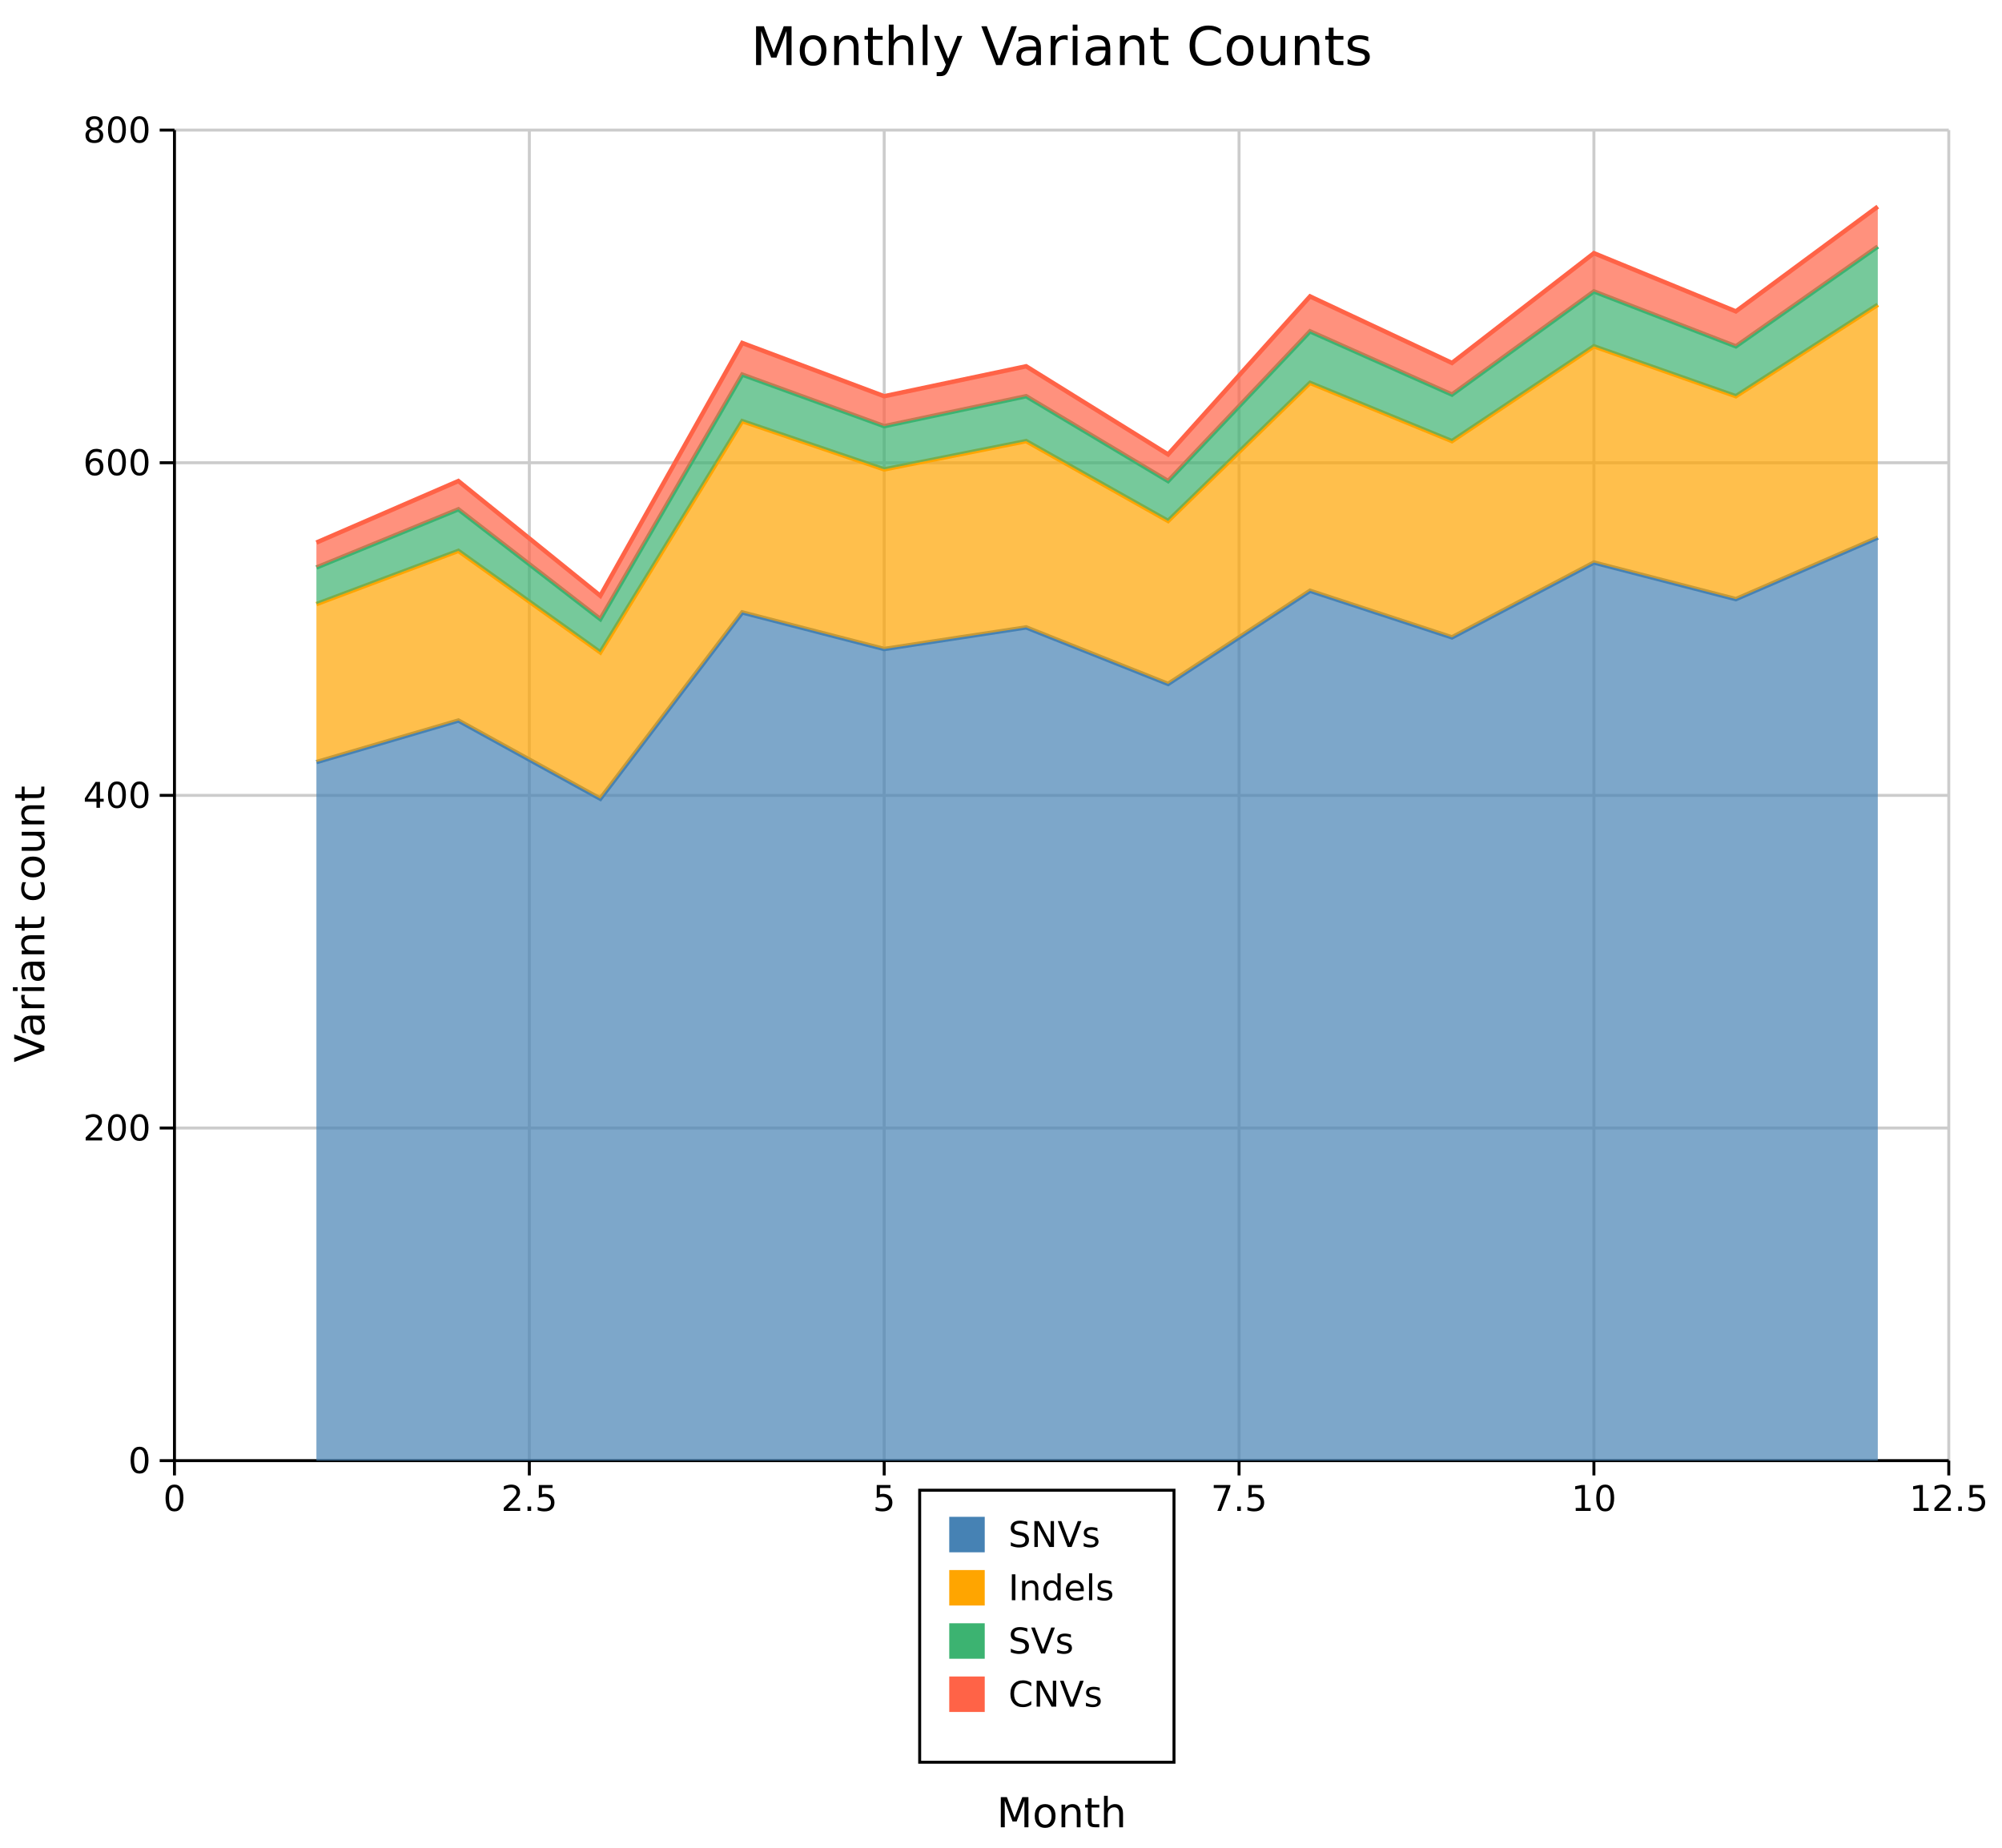
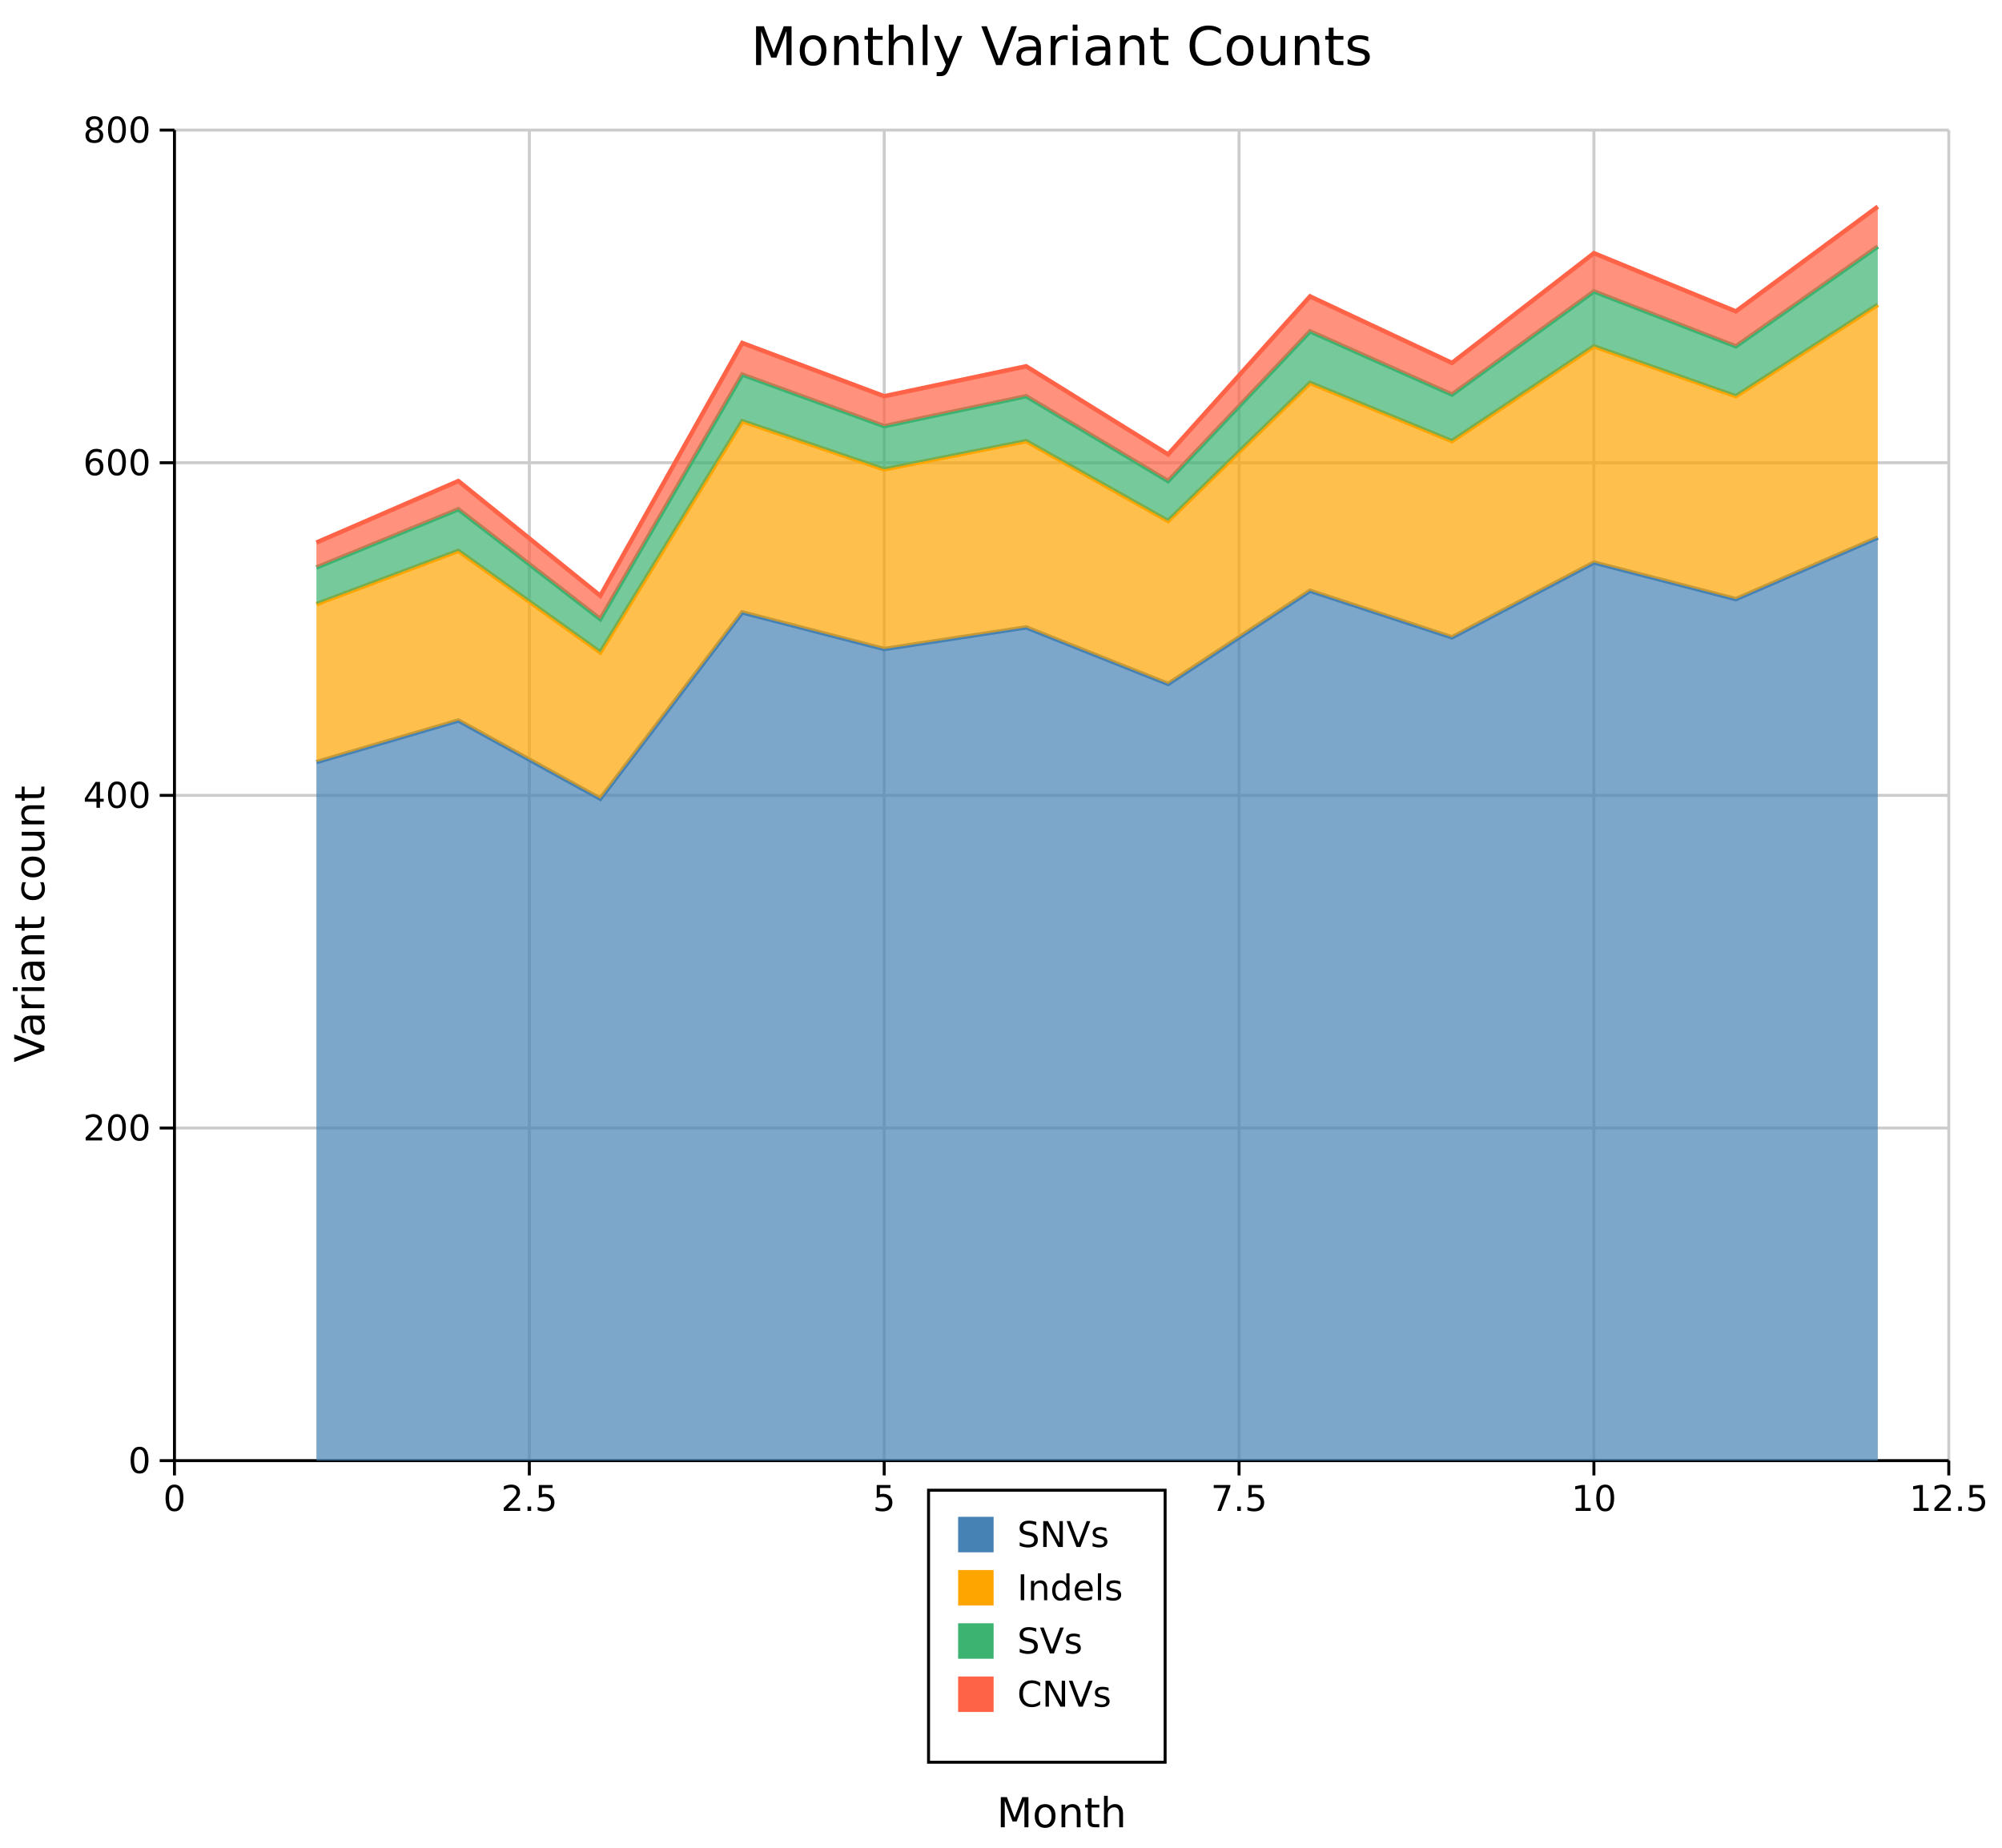
<svg xmlns="http://www.w3.org/2000/svg" width="677" height="625" font-family="DejaVu Sans, Liberation Sans, Arial, sans-serif" fill="black">
  <rect width="100%" height="100%" fill="white" />
  <defs>
    <clipPath id="kuva-clip-5">
      <rect x="59" y="44" width="600" height="450" />
    </clipPath>
  </defs>
  <line x1="179" y1="44" x2="179" y2="494" stroke="#cccccc" stroke-width="1" />
  <line x1="299" y1="44" x2="299" y2="494" stroke="#cccccc" stroke-width="1" />
  <line x1="419" y1="44" x2="419" y2="494" stroke="#cccccc" stroke-width="1" />
  <line x1="539" y1="44" x2="539" y2="494" stroke="#cccccc" stroke-width="1" />
  <line x1="659" y1="44" x2="659" y2="494" stroke="#cccccc" stroke-width="1" />
  <line x1="59" y1="381.5" x2="659" y2="381.5" stroke="#cccccc" stroke-width="1" />
  <line x1="59" y1="269" x2="659" y2="269" stroke="#cccccc" stroke-width="1" />
  <line x1="59" y1="156.5" x2="659" y2="156.5" stroke="#cccccc" stroke-width="1" />
  <line x1="59" y1="44" x2="659" y2="44" stroke="#cccccc" stroke-width="1" />
  <line x1="59" y1="494" x2="659" y2="494" stroke="#000000" stroke-width="1" />
  <line x1="59" y1="44" x2="59" y2="494" stroke="#000000" stroke-width="1" />
  <line x1="59" y1="494" x2="59" y2="499" stroke="#000000" stroke-width="1" />
  <text x="59" y="511" font-size="12" text-anchor="middle">0</text>
  <line x1="179" y1="494" x2="179" y2="499" stroke="#000000" stroke-width="1" />
  <text x="179" y="511" font-size="12" text-anchor="middle">2.5</text>
  <line x1="299" y1="494" x2="299" y2="499" stroke="#000000" stroke-width="1" />
  <text x="299" y="511" font-size="12" text-anchor="middle">5</text>
  <line x1="419" y1="494" x2="419" y2="499" stroke="#000000" stroke-width="1" />
  <text x="419" y="511" font-size="12" text-anchor="middle">7.5</text>
  <line x1="539" y1="494" x2="539" y2="499" stroke="#000000" stroke-width="1" />
  <text x="539" y="511" font-size="12" text-anchor="middle">10</text>
  <line x1="659" y1="494" x2="659" y2="499" stroke="#000000" stroke-width="1" />
  <text x="659" y="511" font-size="12" text-anchor="middle">12.5</text>
  <line x1="54" y1="494" x2="59" y2="494" stroke="#000000" stroke-width="1" />
  <text x="51" y="498.2" font-size="12" text-anchor="end">0</text>
  <line x1="54" y1="381.5" x2="59" y2="381.5" stroke="#000000" stroke-width="1" />
  <text x="51" y="385.7" font-size="12" text-anchor="end">200</text>
  <line x1="54" y1="269" x2="59" y2="269" stroke="#000000" stroke-width="1" />
  <text x="51" y="273.2" font-size="12" text-anchor="end">400</text>
  <line x1="54" y1="156.5" x2="59" y2="156.5" stroke="#000000" stroke-width="1" />
  <text x="51" y="160.7" font-size="12" text-anchor="end">600</text>
  <line x1="54" y1="44" x2="59" y2="44" stroke="#000000" stroke-width="1" />
  <text x="51" y="48.2" font-size="12" text-anchor="end">800</text>
  <text x="359" y="618" font-size="14" text-anchor="middle">Month</text>
  <text x="15" y="312.5" font-size="14" text-anchor="middle" transform="rotate(-90,15,312.5)">Variant count</text>
  <text x="359" y="22" font-size="18" text-anchor="middle">Monthly Variant Counts</text>
  <g clip-path="url(#kuva-clip-5)">
    <path d="M 107.0 257.75 L 155.0 243.69 L 203.0 270.13 L 251.0 207.13 L 299.0 219.5 L 347.0 212.19 L 395.0 231.31 L 443.0 199.81 L 491.0 215.56 L 539.0 190.25 L 587.0 202.63 L 635.0 181.81 L 635.0 494.0 L 587.0 494.0 L 539.0 494.0 L 491.0 494.0 L 443.0 494.0 L 395.0 494.0 L 347.0 494.0 L 299.0 494.0 L 251.0 494.0 L 203.0 494.0 L 155.0 494.0 L 107.0 494.0 Z" stroke="none" stroke-width="0" fill="#4682b4" fill-opacity="0.7" />
    <path d="M 107.0 257.75 L 155.0 243.69 L 203.0 270.13 L 251.0 207.13 L 299.0 219.5 L 347.0 212.19 L 395.0 231.31 L 443.0 199.81 L 491.0 215.56 L 539.0 190.25 L 587.0 202.63 L 635.0 181.81 " stroke="#4682b4" stroke-width="1.5" fill="none" />
    <path d="M 107.0 204.31 L 155.0 186.31 L 203.0 220.63 L 251.0 142.44 L 299.0 158.75 L 347.0 149.19 L 395.0 176.19 L 443.0 129.5 L 491.0 149.19 L 539.0 117.13 L 587.0 134.0 L 635.0 103.06 L 635.0 181.81 L 587.0 202.63 L 539.0 190.25 L 491.0 215.56 L 443.0 199.81 L 395.0 231.31 L 347.0 212.19 L 299.0 219.5 L 251.0 207.13 L 203.0 270.13 L 155.0 243.69 L 107.0 257.75 Z" stroke="none" stroke-width="0" fill="#ffa500" fill-opacity="0.7" />
    <path d="M 107.0 204.31 L 155.0 186.31 L 203.0 220.63 L 251.0 142.44 L 299.0 158.75 L 347.0 149.19 L 395.0 176.19 L 443.0 129.5 L 491.0 149.19 L 539.0 117.13 L 587.0 134.0 L 635.0 103.06 " stroke="#ffa500" stroke-width="1.5" fill="none" />
    <path d="M 107.0 191.94 L 155.0 172.25 L 203.0 209.38 L 251.0 126.69 L 299.0 144.13 L 347.0 134.0 L 395.0 162.69 L 443.0 112.06 L 491.0 133.44 L 539.0 98.56 L 587.0 117.13 L 635.0 83.38 L 635.0 103.06 L 587.0 134.0 L 539.0 117.13 L 491.0 149.19 L 443.0 129.5 L 395.0 176.19 L 347.0 149.19 L 299.0 158.75 L 251.0 142.44 L 203.0 220.63 L 155.0 186.31 L 107.0 204.31 Z" stroke="none" stroke-width="0" fill="mediumseagreen" fill-opacity="0.7" />
    <path d="M 107.0 191.94 L 155.0 172.25 L 203.0 209.38 L 251.0 126.69 L 299.0 144.13 L 347.0 134.0 L 395.0 162.69 L 443.0 112.06 L 491.0 133.44 L 539.0 98.56 L 587.0 117.13 L 635.0 83.38 " stroke="mediumseagreen" stroke-width="1.5" fill="none" />
    <path d="M 107.0 183.5 L 155.0 162.69 L 203.0 201.5 L 251.0 116.0 L 299.0 134.0 L 347.0 123.88 L 395.0 153.69 L 443.0 100.25 L 491.0 122.75 L 539.0 85.63 L 587.0 105.31 L 635.0 69.88 L 635.0 83.38 L 587.0 117.13 L 539.0 98.56 L 491.0 133.44 L 443.0 112.06 L 395.0 162.69 L 347.0 134.0 L 299.0 144.13 L 251.0 126.69 L 203.0 209.38 L 155.0 172.25 L 107.0 191.94 Z" stroke="none" stroke-width="0" fill="#ff6347" fill-opacity="0.7" />
    <path d="M 107.0 183.5 L 155.0 162.69 L 203.0 201.5 L 251.0 116.0 L 299.0 134.0 L 347.0 123.88 L 395.0 153.69 L 443.0 100.25 L 491.0 122.75 L 539.0 85.63 L 587.0 105.31 L 635.0 69.88 " stroke="#ff6347" stroke-width="1.5" fill="none" />
  </g>
-   <rect x="311" y="504" width="86" height="92" fill="#ffffff" />
-   <rect x="311" y="504" width="86" height="92" fill="none" stroke="#000000" stroke-width="1" />
-   <text x="341" y="523.2" font-size="12" text-anchor="start">SNVs</text>
-   <rect x="321" y="513" width="12" height="12" fill="#4682b4" />
-   <text x="341" y="541.2" font-size="12" text-anchor="start">Indels</text>
-   <rect x="321" y="531" width="12" height="12" fill="#ffa500" />
-   <text x="341" y="559.2" font-size="12" text-anchor="start">SVs</text>
-   <rect x="321" y="549" width="12" height="12" fill="mediumseagreen" />
-   <text x="341" y="577.2" font-size="12" text-anchor="start">CNVs</text>
-   <rect x="321" y="567" width="12" height="12" fill="#ff6347" />
+   <rect x="314" y="504" width="80" height="92" fill="#ffffff" />
+   <rect x="314" y="504" width="80" height="92" fill="none" stroke="#000000" stroke-width="1" />
+   <text x="344" y="523.2" font-size="12" text-anchor="start">SNVs</text>
+   <rect x="324" y="513" width="12" height="12" fill="#4682b4" />
+   <text x="344" y="541.2" font-size="12" text-anchor="start">Indels</text>
+   <rect x="324" y="531" width="12" height="12" fill="#ffa500" />
+   <text x="344" y="559.2" font-size="12" text-anchor="start">SVs</text>
+   <rect x="324" y="549" width="12" height="12" fill="mediumseagreen" />
+   <text x="344" y="577.2" font-size="12" text-anchor="start">CNVs</text>
+   <rect x="324" y="567" width="12" height="12" fill="#ff6347" />
</svg>
